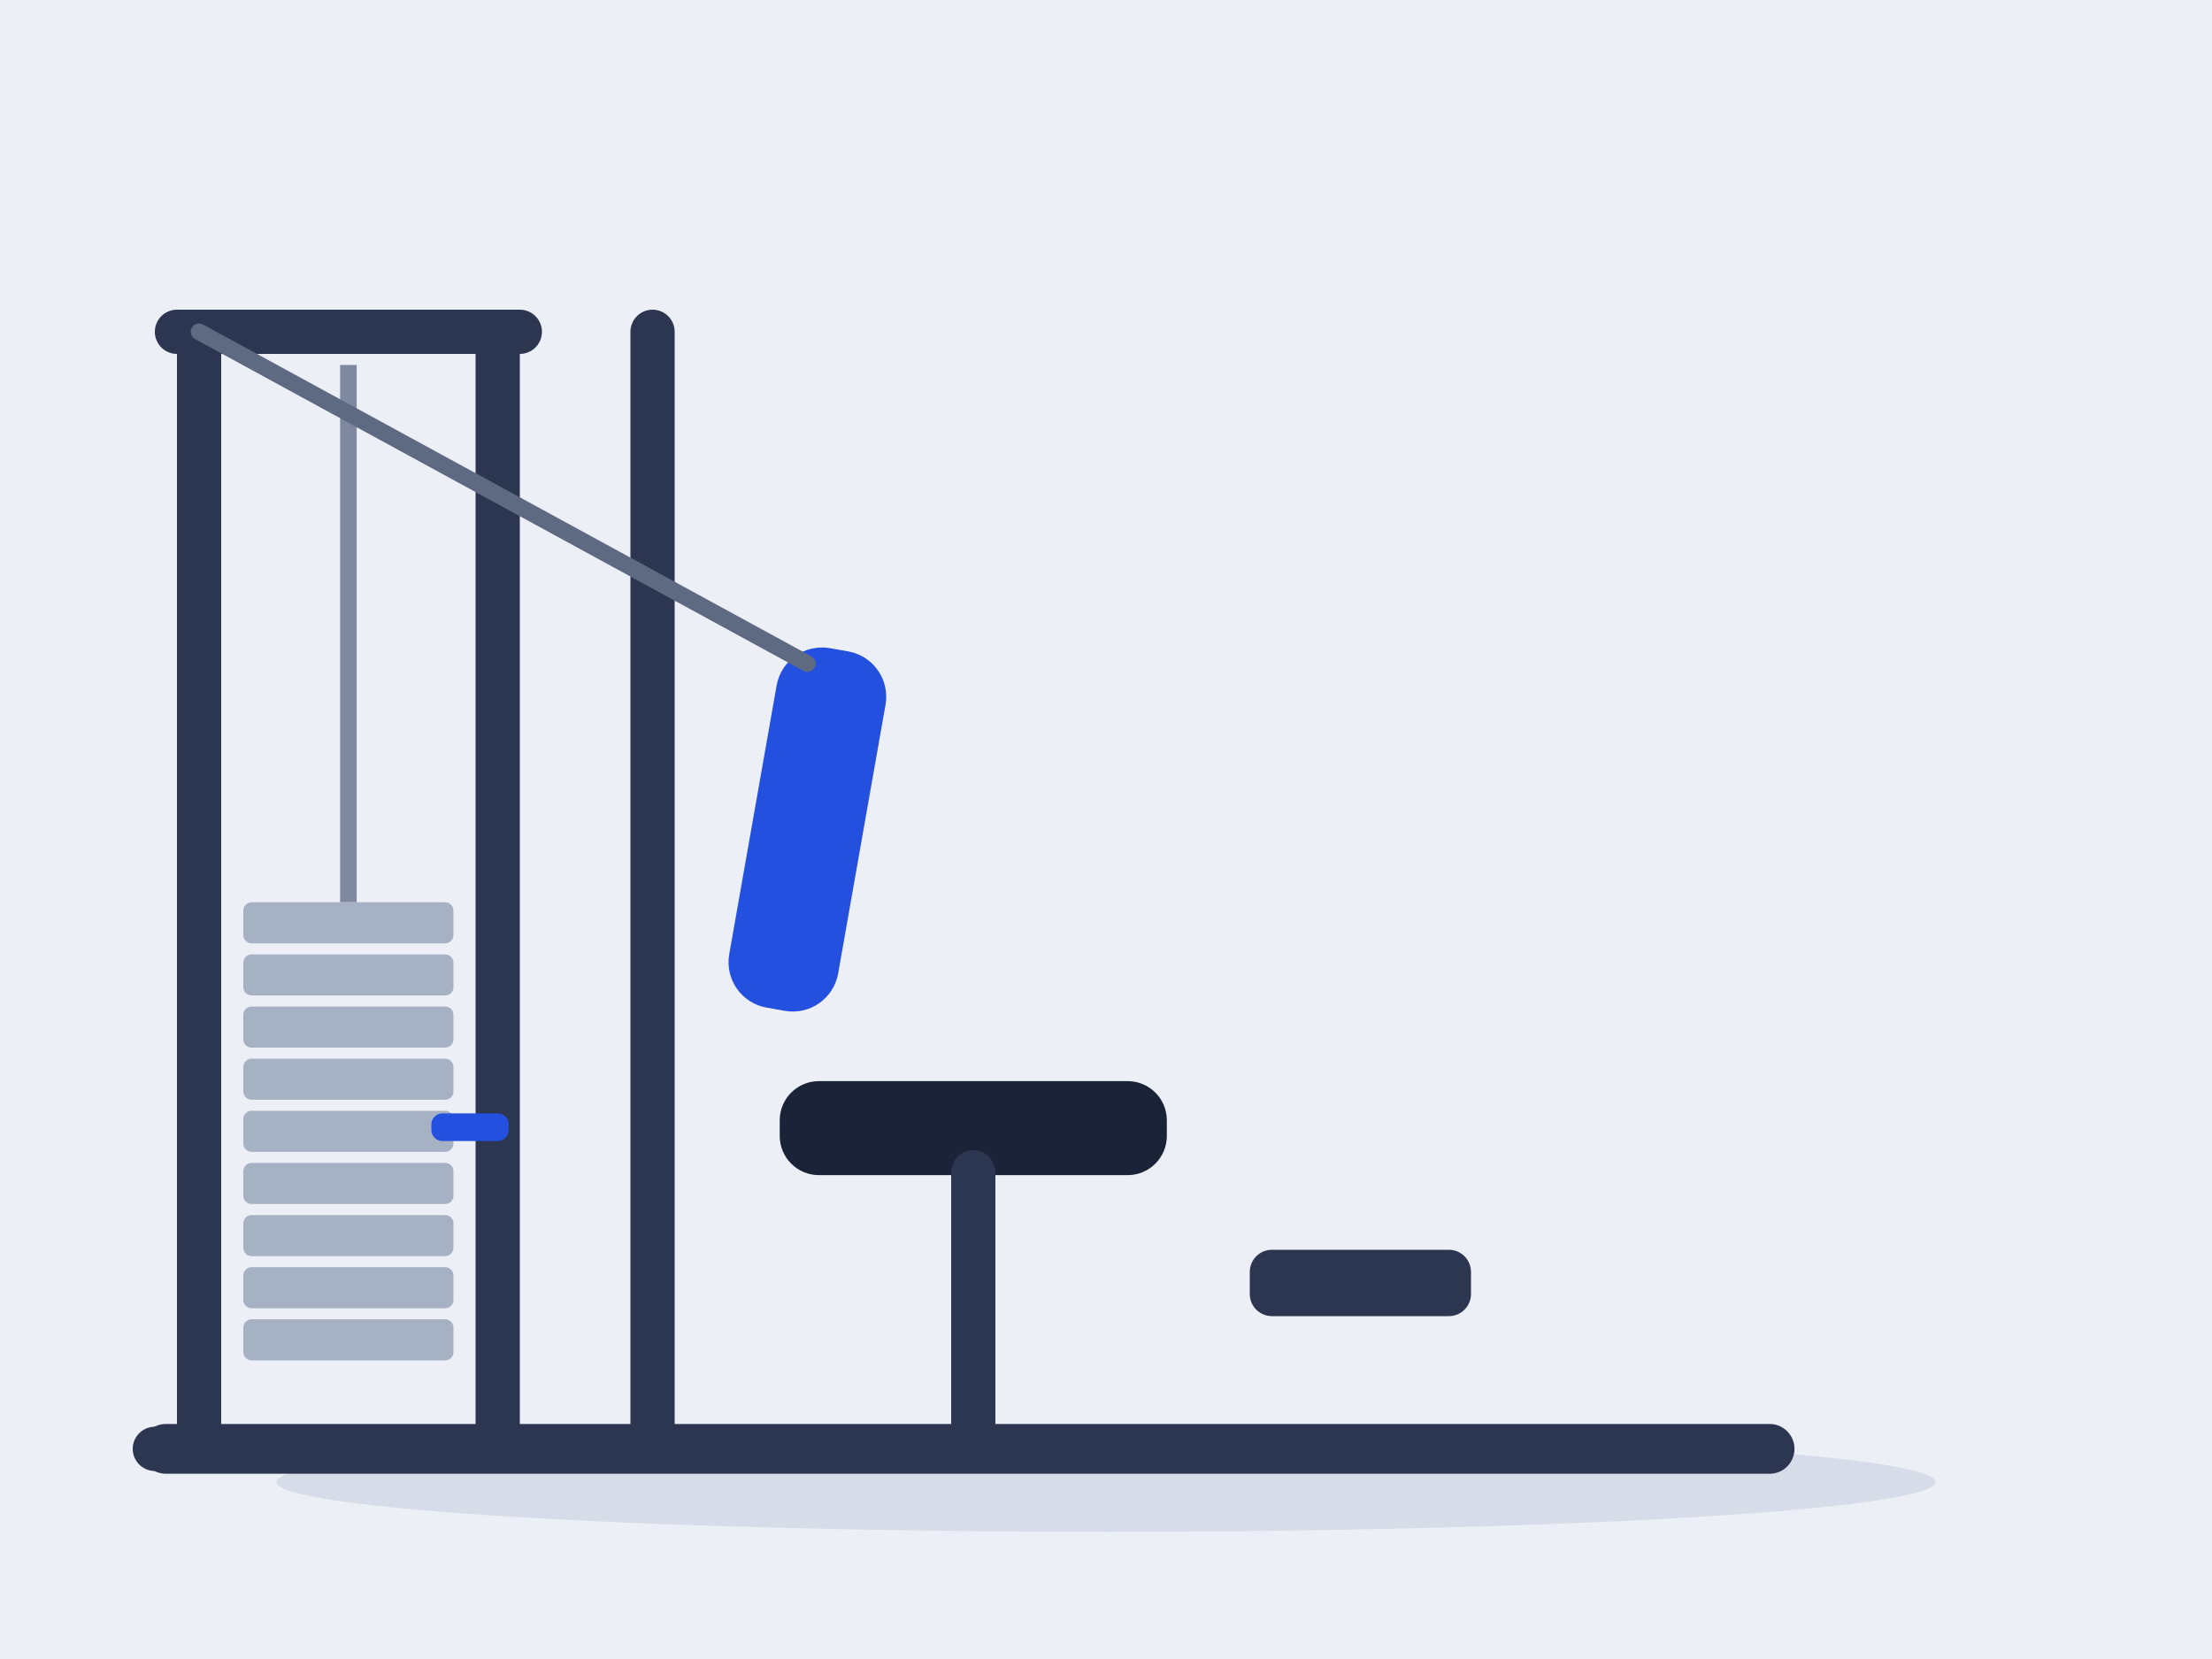
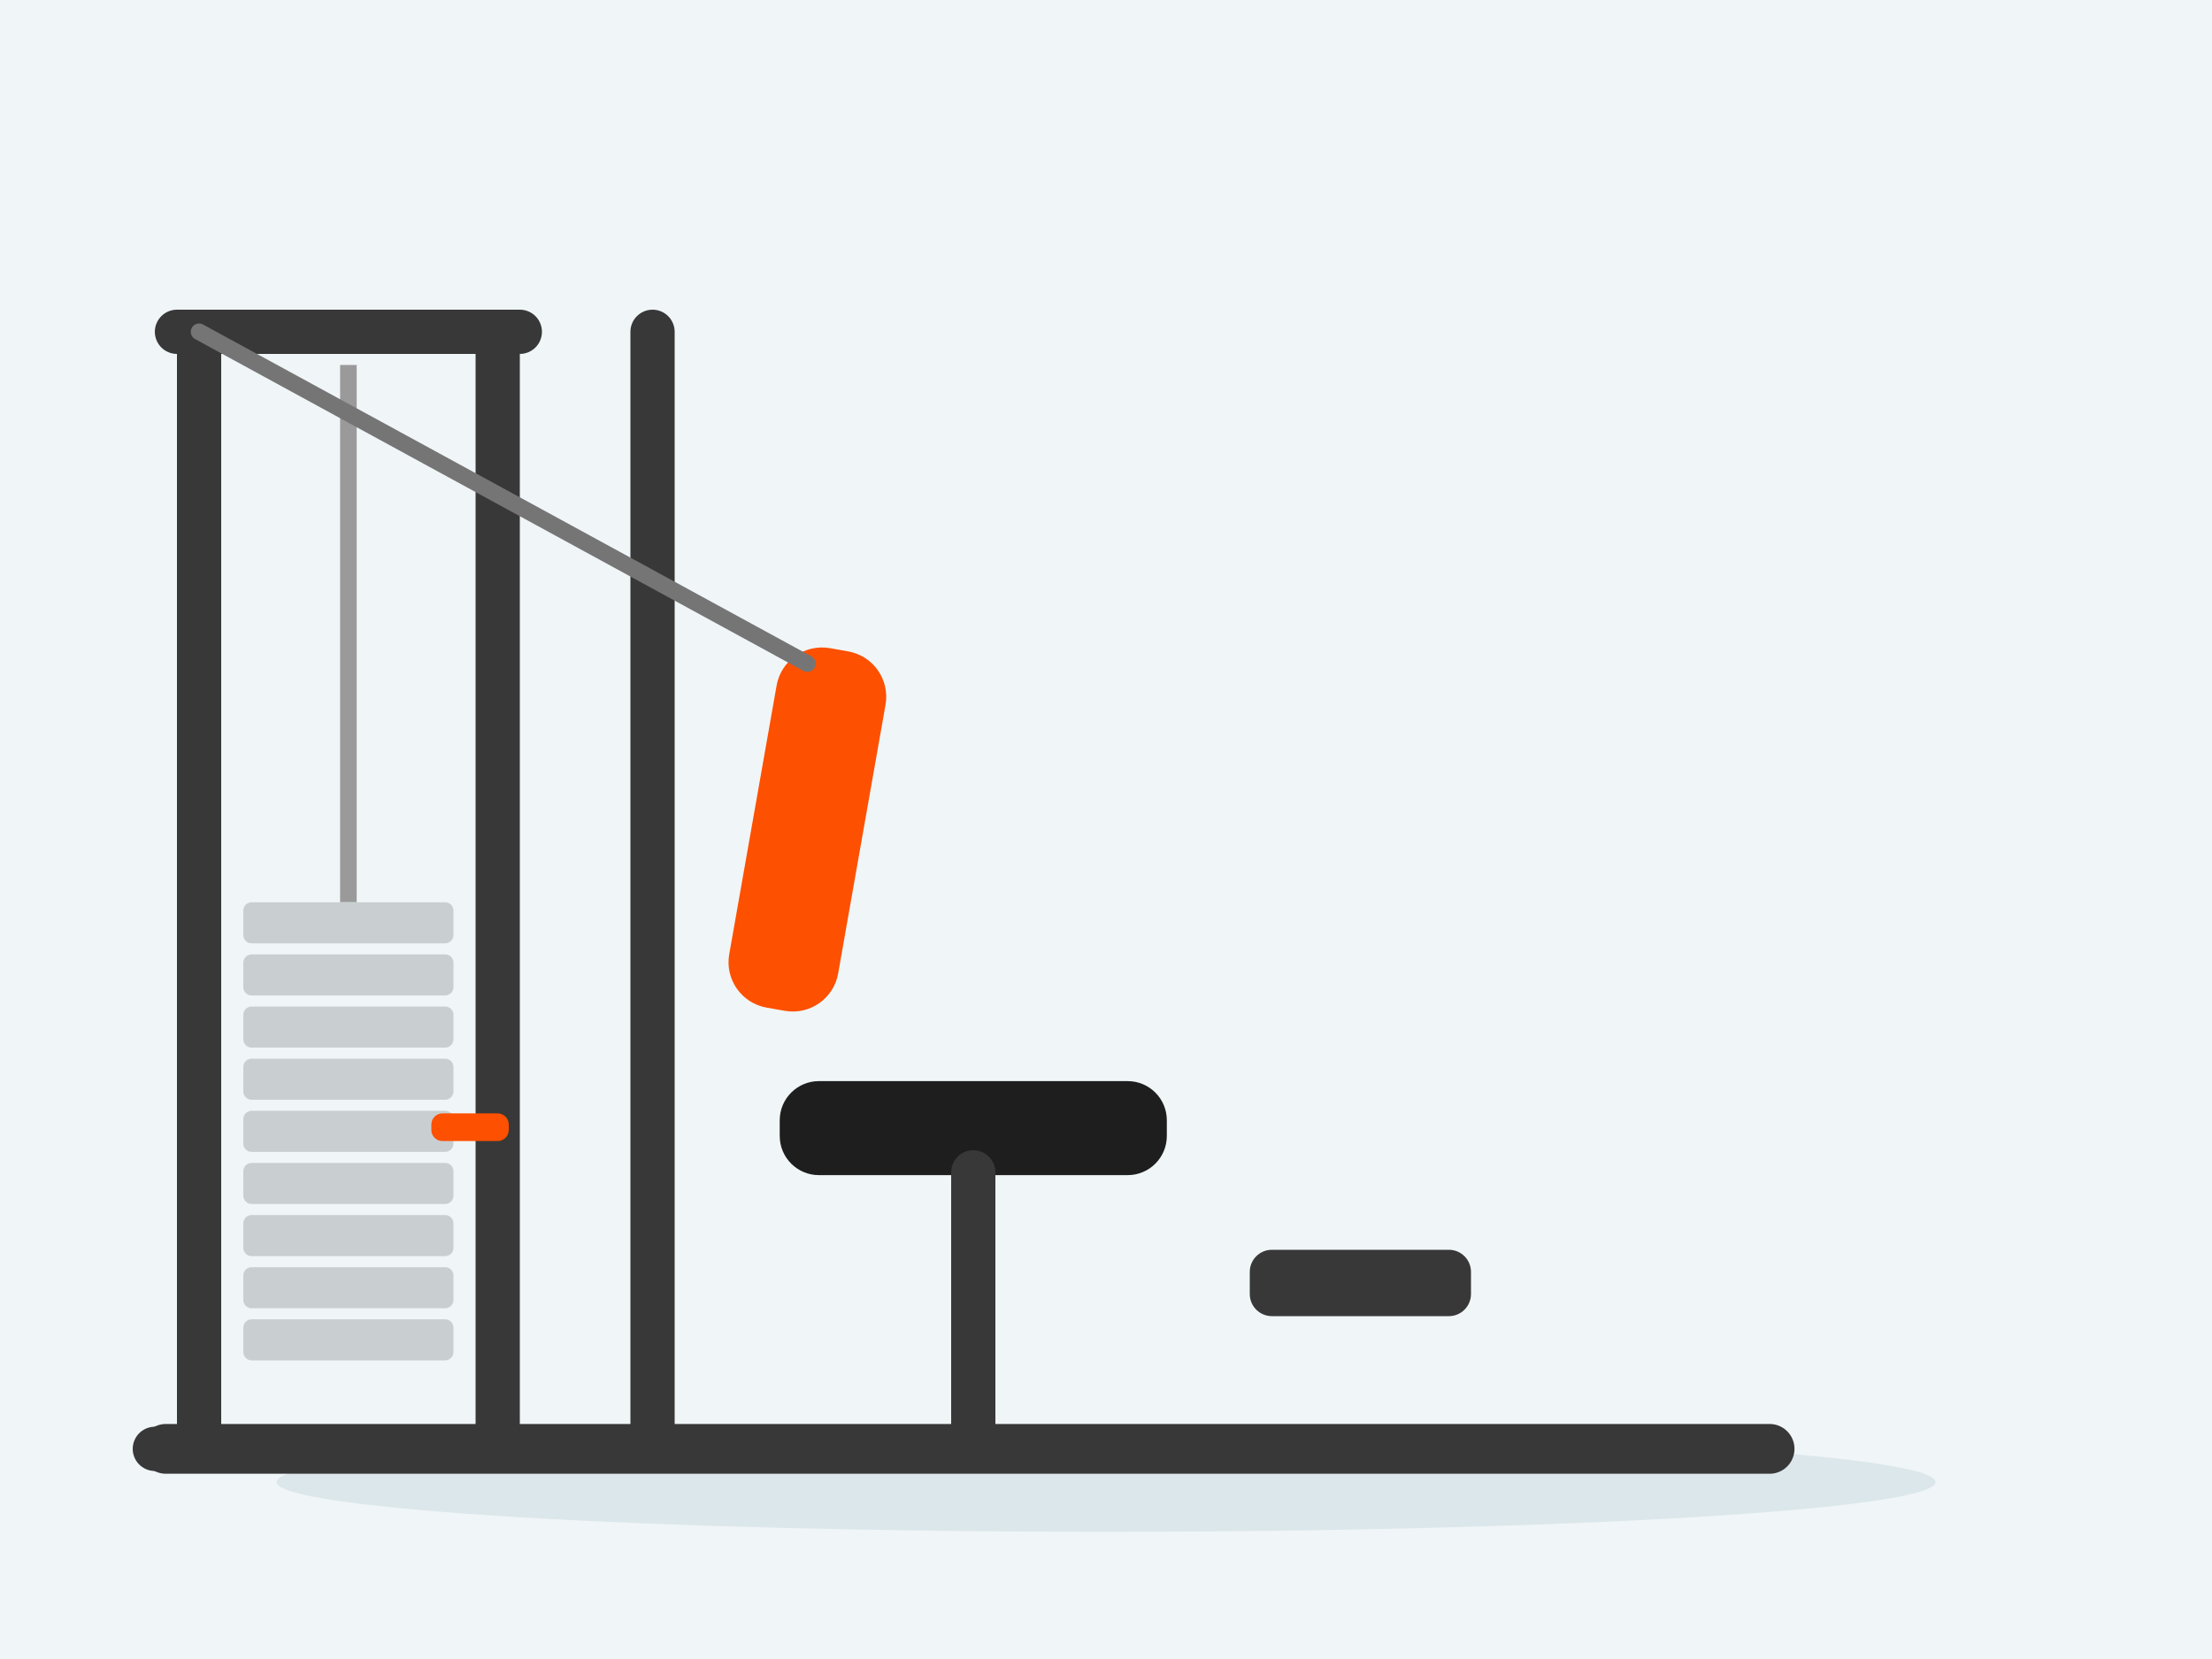
<svg xmlns="http://www.w3.org/2000/svg" viewBox="0 0 400 300" role="img" aria-label="Lumbar (máquina)">
-   <rect width="400" height="300" fill="#ECEFF5" />
-   <ellipse cx="200" cy="268" rx="150" ry="9" fill="#D7DDE8" />
-   <line x1="36" y1="60" x2="36" y2="262" stroke="#2C3650" stroke-width="8" stroke-linecap="round" />
-   <line x1="90" y1="60" x2="90" y2="262" stroke="#2C3650" stroke-width="8" stroke-linecap="round" />
-   <line x1="32" y1="60" x2="94" y2="60" stroke="#2C3650" stroke-width="8" stroke-linecap="round" />
-   <line x1="28" y1="262" x2="98" y2="262" stroke="#2C3650" stroke-width="8" stroke-linecap="round" />
-   <line x1="63" y1="66" x2="63" y2="163.16" stroke="#7E899F" stroke-width="3" />
-   <rect x="44" y="163.16" width="38" height="7.427" rx="1.5" fill="#A7B1C4" />
-   <rect x="44" y="172.587" width="38" height="7.427" rx="1.5" fill="#A7B1C4" />
-   <rect x="44" y="182.013" width="38" height="7.427" rx="1.5" fill="#A7B1C4" />
-   <rect x="44" y="191.44" width="38" height="7.427" rx="1.5" fill="#A7B1C4" />
-   <rect x="44" y="200.867" width="38" height="7.427" rx="1.5" fill="#A7B1C4" />
-   <rect x="44" y="210.293" width="38" height="7.427" rx="1.5" fill="#A7B1C4" />
-   <rect x="44" y="219.72" width="38" height="7.427" rx="1.5" fill="#A7B1C4" />
-   <rect x="44" y="229.147" width="38" height="7.427" rx="1.5" fill="#A7B1C4" />
-   <rect x="44" y="238.573" width="38" height="7.427" rx="1.5" fill="#A7B1C4" />
-   <rect x="78" y="201.338" width="14" height="5" rx="2" fill="#2450E0" />
-   <line x1="30" y1="262" x2="320" y2="262" stroke="#2C3650" stroke-width="9" stroke-linecap="round" />
-   <line x1="118" y1="60" x2="118" y2="262" stroke="#2C3650" stroke-width="8" stroke-linecap="round" />
-   <rect x="141" y="195.5" width="70" height="17" rx="7.083" fill="#1B2338" transform="rotate(0 176 204)" />
-   <line x1="176" y1="212" x2="176" y2="262" stroke="#2C3650" stroke-width="8" stroke-linecap="round" />
-   <rect x="136" y="117" width="20" height="66" rx="8.333" fill="#2450E0" transform="rotate(10 146 150)" />
-   <polyline points="36,60 146,120" fill="none" stroke="#5E6A82" stroke-width="3" stroke-linecap="round" stroke-linejoin="round" />
-   <rect x="226" y="226" width="40" height="12" rx="4" fill="#2C3650" />
+   <rect width="400" height="300" fill="#F0F5F7" />
+   <ellipse cx="200" cy="268" rx="150" ry="9" fill="#DCE7EB" />
+   <line x1="36" y1="60" x2="36" y2="262" stroke="#383838" stroke-width="8" stroke-linecap="round" />
+   <line x1="90" y1="60" x2="90" y2="262" stroke="#383838" stroke-width="8" stroke-linecap="round" />
+   <line x1="32" y1="60" x2="94" y2="60" stroke="#383838" stroke-width="8" stroke-linecap="round" />
+   <line x1="28" y1="262" x2="98" y2="262" stroke="#383838" stroke-width="8" stroke-linecap="round" />
+   <line x1="63" y1="66" x2="63" y2="163.16" stroke="#9A9A9A" stroke-width="3" />
+   <rect x="44" y="163.16" width="38" height="7.427" rx="1.5" fill="#C9CFD1" />
+   <rect x="44" y="172.587" width="38" height="7.427" rx="1.5" fill="#C9CFD1" />
+   <rect x="44" y="182.013" width="38" height="7.427" rx="1.5" fill="#C9CFD1" />
+   <rect x="44" y="191.44" width="38" height="7.427" rx="1.5" fill="#C9CFD1" />
+   <rect x="44" y="200.867" width="38" height="7.427" rx="1.5" fill="#C9CFD1" />
+   <rect x="44" y="210.293" width="38" height="7.427" rx="1.5" fill="#C9CFD1" />
+   <rect x="44" y="219.72" width="38" height="7.427" rx="1.5" fill="#C9CFD1" />
+   <rect x="44" y="229.147" width="38" height="7.427" rx="1.5" fill="#C9CFD1" />
+   <rect x="44" y="238.573" width="38" height="7.427" rx="1.5" fill="#C9CFD1" />
+   <rect x="78" y="201.338" width="14" height="5" rx="2" fill="#FD5000" />
+   <line x1="30" y1="262" x2="320" y2="262" stroke="#383838" stroke-width="9" stroke-linecap="round" />
+   <line x1="118" y1="60" x2="118" y2="262" stroke="#383838" stroke-width="8" stroke-linecap="round" />
+   <rect x="141" y="195.5" width="70" height="17" rx="7.083" fill="#1E1E1E" transform="rotate(0 176 204)" />
+   <line x1="176" y1="212" x2="176" y2="262" stroke="#383838" stroke-width="8" stroke-linecap="round" />
+   <rect x="136" y="117" width="20" height="66" rx="8.333" fill="#FD5000" transform="rotate(10 146 150)" />
+   <polyline points="36,60 146,120" fill="none" stroke="#757575" stroke-width="3" stroke-linecap="round" stroke-linejoin="round" />
+   <rect x="226" y="226" width="40" height="12" rx="4" fill="#383838" />
</svg>
